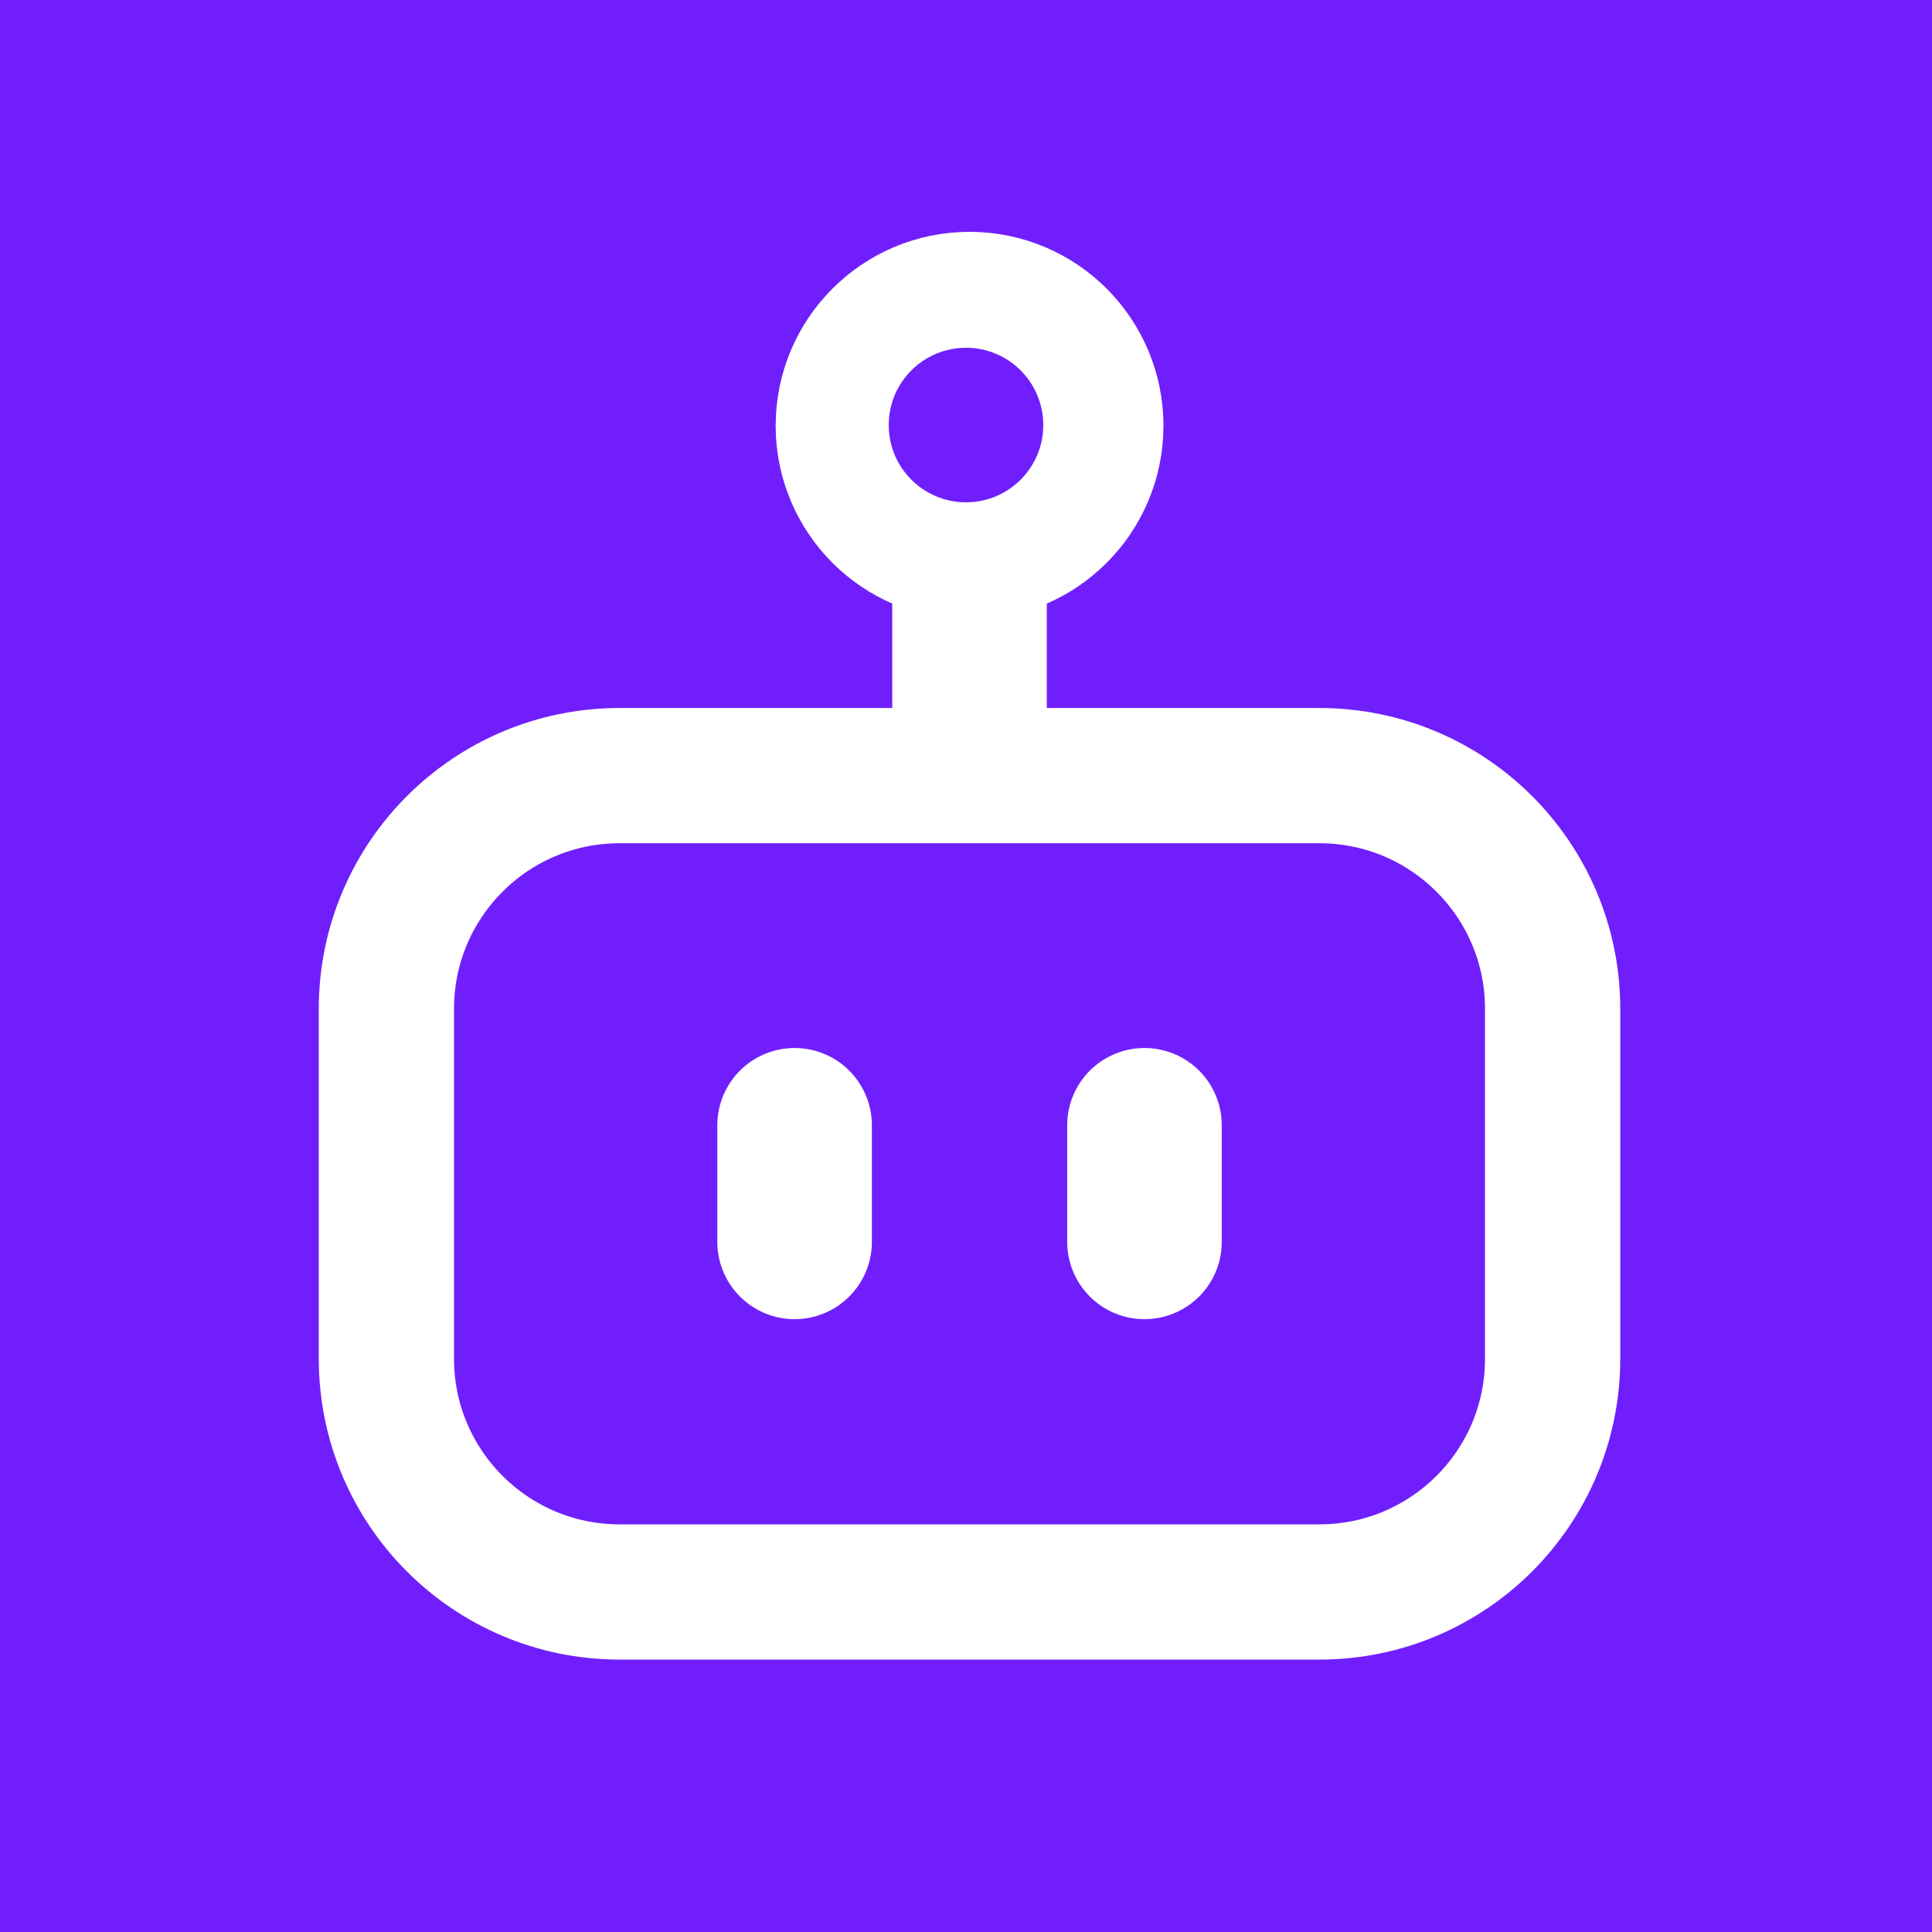
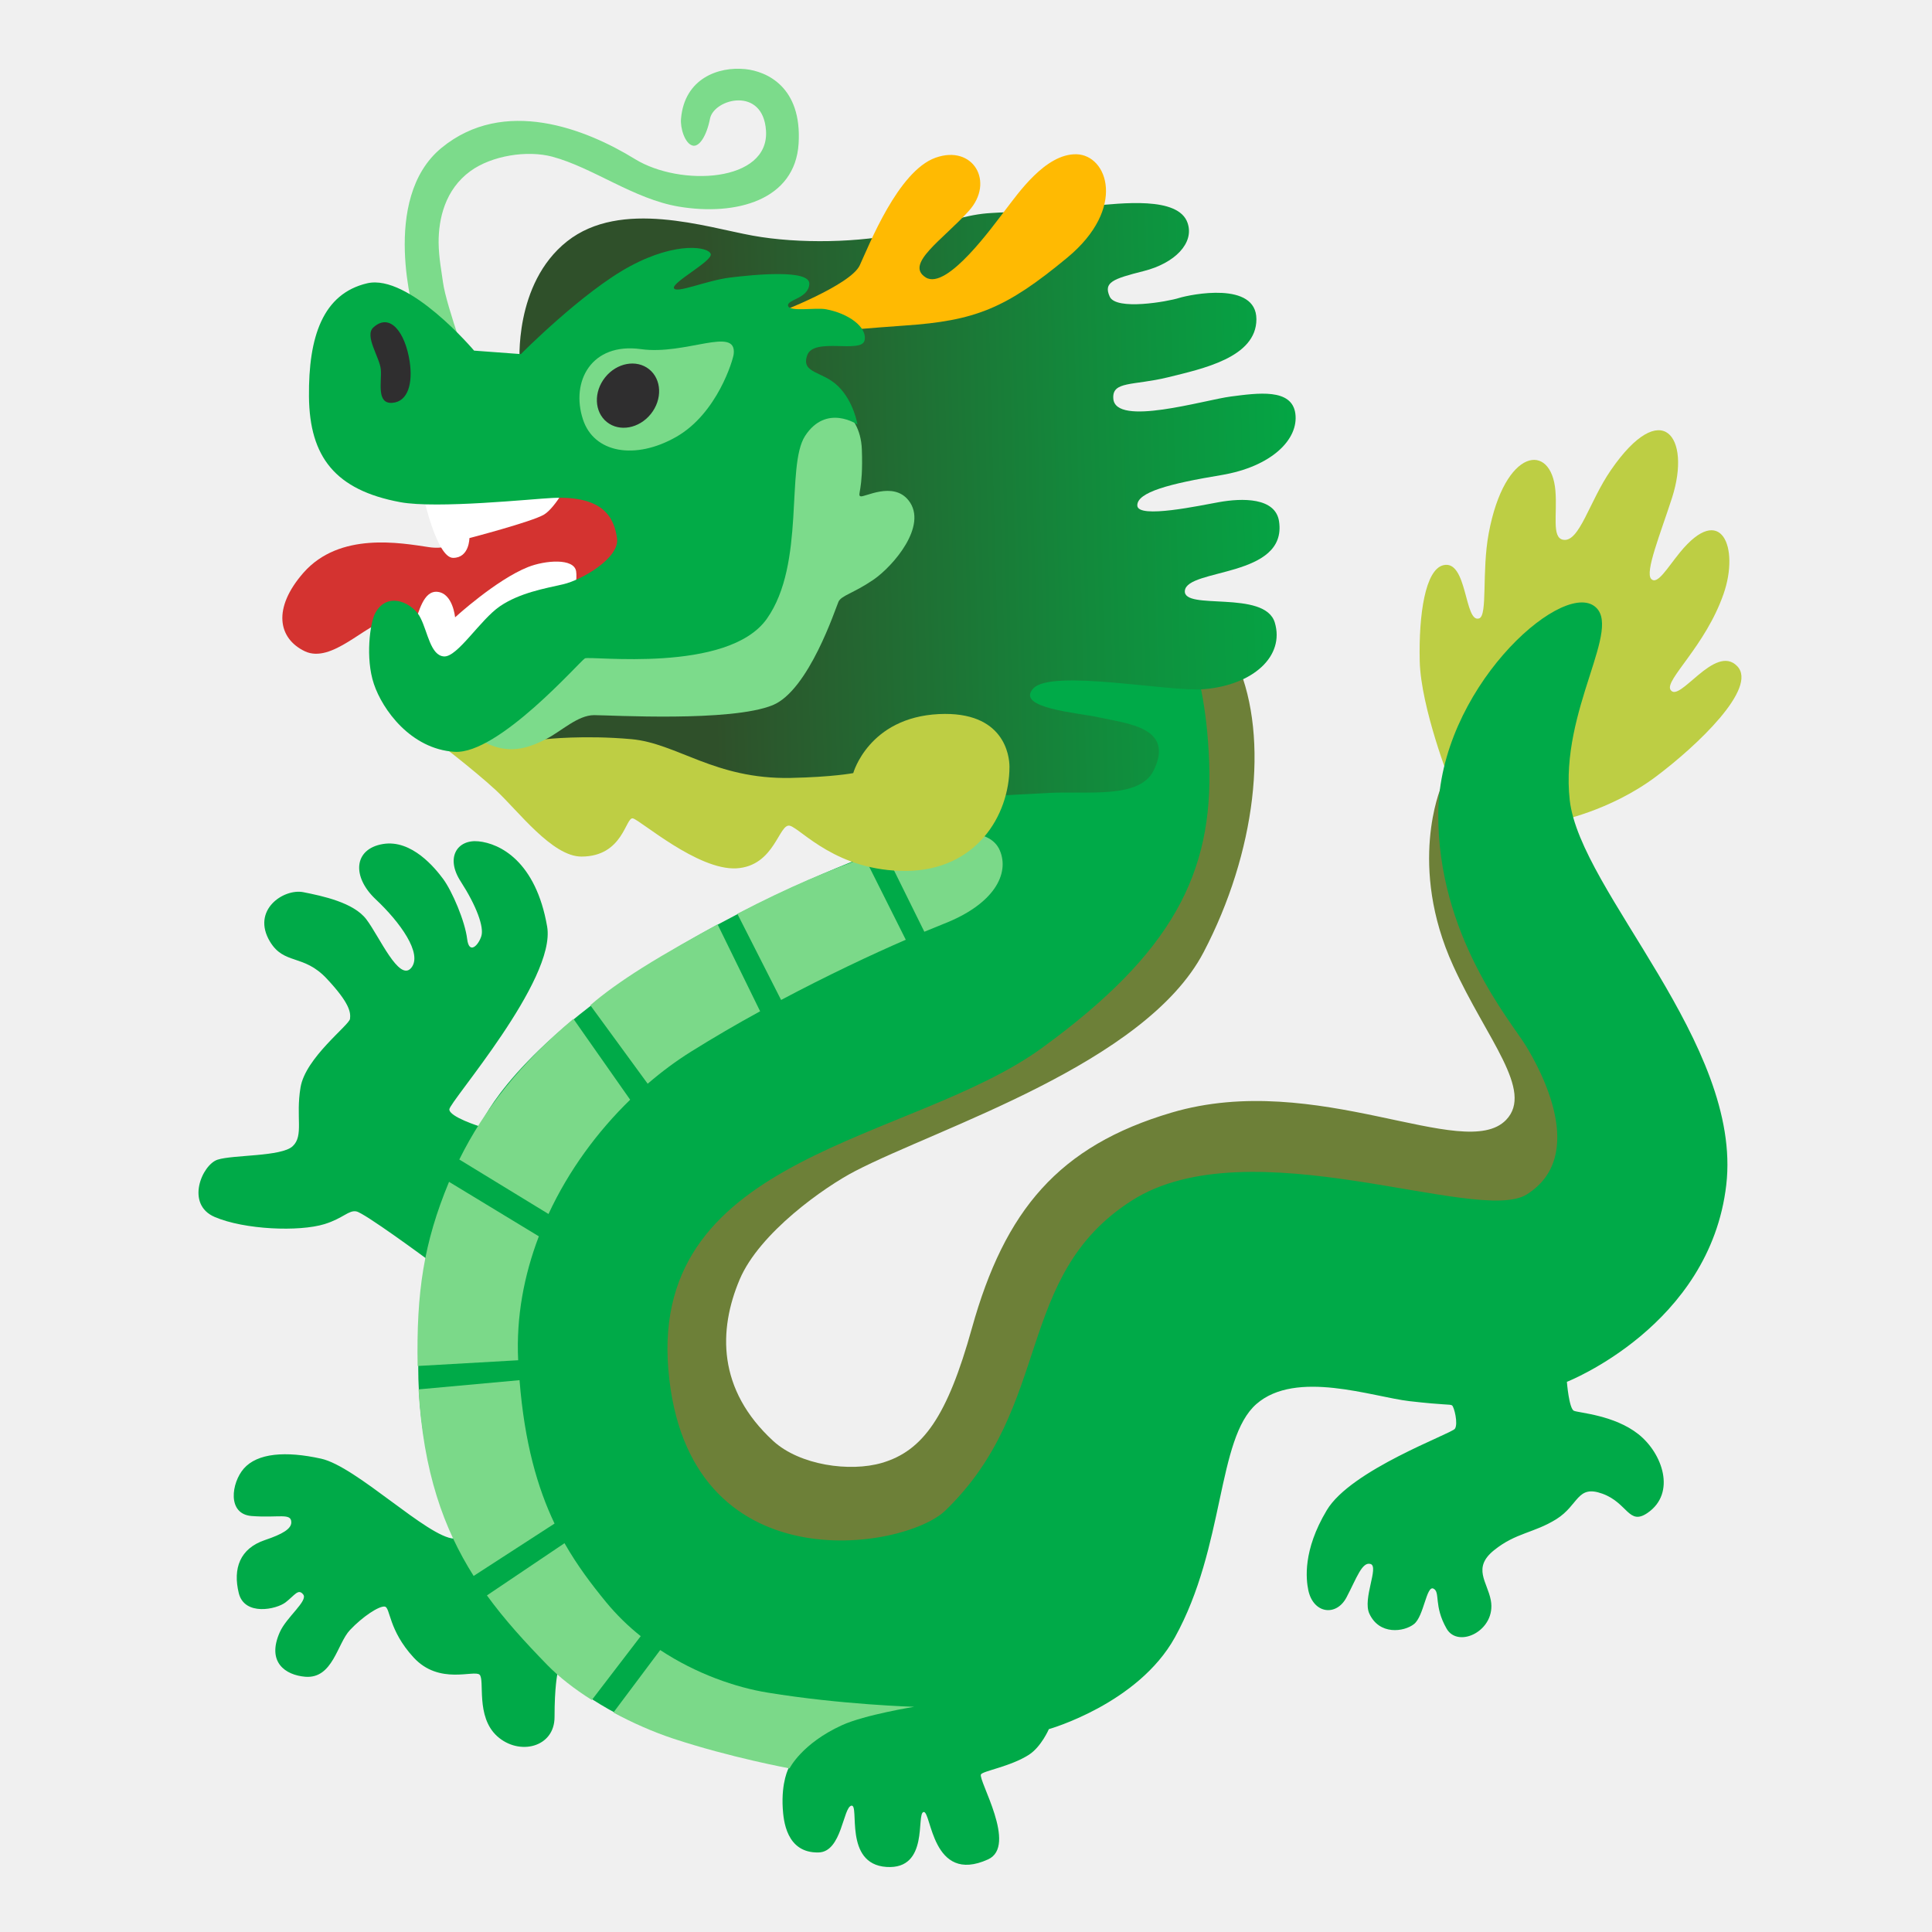
- <svg xmlns="http://www.w3.org/2000/svg" width="50" height="50" viewBox="0 0 50 50" fill="none">
-   <rect width="50" height="50" fill="#701FFC" />
-   <path d="M34.145 20.073H16.036C12.703 20.073 10 22.775 10 26.109V35.164C10 38.498 12.703 41.2 16.036 41.2H34.145C37.479 41.2 40.182 38.498 40.182 35.164V26.109C40.182 22.775 37.479 20.073 34.145 20.073Z" fill="#701FFC" stroke="white" stroke-width="3.5" stroke-linecap="round" stroke-linejoin="round" />
-   <path d="M25.092 14.036C26.759 14.036 28.11 12.685 28.11 11.018C28.11 9.351 26.759 8 25.092 8C23.425 8 22.074 9.351 22.074 11.018C22.074 12.685 23.425 14.036 25.092 14.036Z" fill="#701FFC" stroke="white" stroke-width="4" stroke-linecap="round" stroke-linejoin="round" />
-   <path d="M25.091 14.856V19.028V14.856ZM20.564 32.14V29.122V32.14ZM29.619 29.122V32.14V29.122Z" fill="#701FFC" />
-   <path d="M25.091 14.856V19.028M20.564 32.14V29.122M29.619 29.122V32.14" stroke="white" stroke-width="4" stroke-linecap="round" stroke-linejoin="round" />
-   <circle cx="25" cy="11" r="2" fill="#701FFC" />
+ <svg xmlns="http://www.w3.org/2000/svg" width="800px" height="800px" viewBox="0 0 128 128" aria-hidden="true" role="img" class="iconify iconify--noto" preserveAspectRatio="xMidYMid meet">
+   <path d="M103.13 54.42s3.5-.66 6.57-2.96c2.75-2.06 6.77-5.88 5.4-7.32c-1.48-1.55-3.87 2.53-4.43 1.55c-.37-.65 2.32-2.89 3.52-6.34c1.07-3.07-.15-6.11-2.89-2.75c-.85 1.04-1.49 2.17-1.9 1.76c-.44-.44.61-3 1.38-5.39c1.29-4.04-.68-6.72-4.05-1.83c-1.44 2.08-2.09 4.82-3.17 4.62c-.77-.14-.38-1.7-.51-3.25c-.27-3.23-3.36-2.87-4.42 2.83c-.47 2.52-.06 5.43-.63 5.63c-.99.35-.77-3.94-2.39-3.52c-1.18.31-1.62 3.24-1.55 6.34s2.04 8.09 2.04 8.09l2.75 5l4.28-2.46z" fill="#bdce44" />
+   <path d="M95.46 52.19s-2.21 5.16.82 11.8c2.21 4.85 5.37 8.27 3.5 10.21c-2.77 2.86-12.53-3.33-22.15-.49c-7.49 2.21-11.06 6.47-13.24 14.29c-1.63 5.85-3.24 8.12-5.96 8.92c-2.12.62-5.44.16-7.2-1.45c-3.72-3.42-3.63-7.37-2.23-10.69c1.31-3.11 5.64-6.15 7.65-7.19c5.56-2.89 19.22-7.11 23.09-14.5c3.45-6.59 4.36-14.15 2.25-19.08c-2.11-4.93-5.49-3.17-5.49-3.17l.77 11.68L63.83 66.6L44.47 79.83L41.8 93.91l6.76 11.4l13.94-1.06l14.22-21.4l13.73-.99l13.02-.7l4.93-13.8l-12.94-15.17z" fill="#6d8038" />
+   <path d="M105.59 40.13c-2.32-1.57-10.23 5.63-10.3 13.73c-.07 8.09 4.81 13.8 5.8 15.42s4.11 7.3.07 9.85c-3.24 2.06-18.37-4.58-26.19.42c-7.81 5-5.16 13.59-12.34 20.53c-2.69 2.61-17.15 5.02-18.35-9.34s16.19-15.06 24.78-21.33c8.59-6.26 11.33-11.54 11.05-18.93c-.28-7.39-2.46-9.71-2.46-9.71l-13.8 5.63l-6.34 10.28s-8.27 3.03-15.58 7.95c-8.61 5.8-10.14 10-10.14 10s-2.02-.63-2.02-1.13s7.09-8.57 6.48-12.11c-.75-4.34-3.14-5.51-4.55-5.65c-1.41-.14-2.21 1.08-1.17 2.67c1.03 1.6 1.55 3 1.36 3.61c-.19.61-.81 1.25-.94.19c-.14-1.17-.99-3.17-1.6-3.99c-.5-.67-2.06-2.63-3.99-2.3s-2.06 2.16-.47 3.66c1.6 1.5 3.14 3.61 2.35 4.55c-.8.94-2.11-2.09-2.96-3.21c-.84-1.13-2.93-1.56-4.18-1.81c-1.31-.26-3.47 1.19-2.21 3.28c.94 1.55 2.21.8 3.75 2.44s1.6 2.25 1.55 2.67c-.05.42-2.96 2.58-3.28 4.55c-.33 1.97.23 3.19-.52 3.89c-.75.7-3.94.56-4.97.89c-1.03.33-2.16 2.96-.19 3.8c1.97.84 5.58.99 7.27.47c1.23-.38 1.6-.94 2.11-.84c.52.09 4.6 3.1 4.6 3.1s-.58 4.34-.49 8.02c.12 4.79 1.55 8.54 1.55 8.54s1.43 2.04.82 2.02c-1.74-.07-6.48-4.79-8.82-5.3c-2.35-.52-4.22-.37-5.12.66c-.82.94-1.12 3.01.52 3.14c1.79.14 2.63-.23 2.63.42c0 .43-.58.78-1.74 1.17c-1.67.56-2.14 1.89-1.74 3.52c.38 1.53 2.49 1.08 3.1.61s.84-.94 1.17-.52c.33.42-1.11 1.5-1.55 2.49c-.89 1.99.36 2.85 1.69 2.96c1.83.14 2.11-2.21 2.96-3.1c.84-.89 1.92-1.6 2.3-1.55c.38.05.23 1.55 1.92 3.38c1.69 1.83 3.99.8 4.36 1.13s-.28 2.77 1.17 4.08s3.8.75 3.8-1.27s.19-2.86.19-2.86s2.84 2.49 6.55 3.8c3.71 1.31 8.78 2.42 8.78 2.42s-.51.91-.4 2.7c.05.73.21 2.96 2.37 2.91c1.55-.03 1.62-3 2.18-3.1c.56-.09-.54 3.87 2.32 4.06c2.86.19 1.95-3.54 2.46-3.64c.52-.09.53 4.84 4.27 3.14c1.97-.89-.66-5.24-.47-5.63c.12-.23 1.97-.52 3.19-1.31c.81-.53 1.31-1.69 1.31-1.69s5.91-1.67 8.35-6.08c3.33-6.02 2.77-13.16 5.4-15.46c2.63-2.3 7.7-.47 10.14-.19c2.44.28 2.67.19 2.82.28c.14.09.42 1.22.19 1.55c-.23.33-6.9 2.72-8.49 5.4c-1.6 2.67-1.37 4.58-1.22 5.3c.33 1.55 1.85 1.76 2.53.47c.67-1.27 1.03-2.39 1.6-2.21c.56.19-.54 2.29-.09 3.28c.66 1.45 2.3 1.22 2.96.7c.66-.52.82-2.58 1.29-2.35c.47.23 0 1.13.87 2.65c.77 1.35 3.31.12 2.93-1.88c-.23-1.22-1.24-2.14.21-3.31s2.63-1.13 4.13-2.06c1.5-.94 1.36-2.3 3.05-1.69c1.69.61 1.74 2.14 3 1.27c1.9-1.31.99-3.94-.61-5.21s-3.94-1.41-4.27-1.55c-.33-.14-.47-1.92-.47-1.92s9.48-3.71 10.56-13.05S104.7 59.07 104 53.02c-.68-6.01 3.62-11.52 1.59-12.89z" fill="#00aa48" />
+   <path d="M40.64 113.46c1.28.69 2.64 1.29 3.97 1.73c3.82 1.26 7.7 1.97 7.7 1.97s.8-1.64 3.47-2.86c1.51-.69 4.79-1.22 4.79-1.22s-4.83-.14-9.71-.94c-2.1-.34-4.73-1.24-7.12-2.82l-3.1 4.14z" fill="#7bd989" />
+   <path d="M51.75 66.25c3.05-1.62 5.98-3 8.26-3.99l-2.72-5.43c-2.17.75-5 1.91-8.44 3.71l2.9 5.71z" fill="#7bd989" />
+   <path d="M36.34 80.43c1.34-2.89 3.25-5.47 5.41-7.57l-3.76-5.36c-3.48 2.91-5.93 6.02-7.56 9.32l5.91 3.61z" fill="#7bd989" />
+   <path d="M29.75 78.3c-1.68 4.04-2.17 7.32-2.08 12.2l6.66-.38c-.14-2.87.39-5.64 1.37-8.21l-5.95-3.61z" fill="#7bd989" />
+   <path d="M32.26 105.7c1.19 1.64 2.55 3.12 4 4.61c.77.79 1.79 1.59 2.95 2.32l3.24-4.23c-.83-.66-1.6-1.41-2.3-2.26c-.96-1.17-1.9-2.41-2.75-3.9l-5.14 3.46z" fill="#7bd989" />
+   <path d="M31.38 104.41c-1.97-3.11-3.34-6.88-3.65-12.36l6.69-.61c.33 4.15 1.19 7.13 2.32 9.5l-5.36 3.47z" fill="#7bd989" />
+   <path d="M42.91 71.8c.93-.8 1.9-1.52 2.88-2.13c1.49-.93 3.03-1.83 4.57-2.67l-2.82-5.76c-1.48.81-3.32 1.83-5.01 2.89c-1.33.84-2.53 1.69-3.42 2.47l3.8 5.2z" fill="#7bd989" />
+   <path d="M61.24 61.73c.46-.19.88-.36 1.25-.51c3.38-1.31 4.41-3.33 3.75-4.88c-.66-1.55-3.24-1.17-3.85-.94c-.25.09-1.54.29-3.79.99l2.64 5.34z" fill="#7bd989" />
+   <linearGradient id="IconifyId17ecdb2904d178eab7802" gradientUnits="userSpaceOnUse" x1="88.642" y1="32.751" x2="46.971" y2="33.877">
+     <stop offset="0" stop-color="#01ab46" />
+     <stop offset=".396" stop-color="#128a3c" />
+     <stop offset="1" stop-color="#2f502a" />
+   </linearGradient>
+   <path d="M34.43 24.11s-.42-5.3 3.14-8.12c3.57-2.82 9.2-.94 12.29-.38s7.13.47 10.04-.19c2.91-.66 4.04-1.22 5.82-1.31s4.36-.28 6.62-.47c1.91-.16 5.73-.66 6.34 1.13c.46 1.33-.84 2.67-2.91 3.19c-2.06.52-2.67.75-2.25 1.69s3.85.33 4.6.09c.75-.23 5.12-1.13 5.12 1.41s-3.57 3.28-5.87 3.85c-2.3.56-3.7.23-3.61 1.41c.14 1.88 6.01.09 7.79-.14c1.78-.23 4.04-.56 4.27 1.13s-1.55 3.52-4.93 4.08s-5.58 1.13-5.54 2.02s4.2-.02 5.4-.23c1.55-.28 3.75-.32 3.99 1.27c.56 3.75-6.1 3.1-6.24 4.6c-.13 1.34 5.3-.09 5.96 2.11c.66 2.21-1.41 4.13-4.69 4.41c-2.28.2-10.09-1.36-11.31-.05s2.96 1.61 4.36 1.92c1.88.42 5.02.66 3.61 3.52c-.92 1.88-4.36 1.36-6.87 1.48s-6.97.4-6.97.4l-10.04.47l-8.4-.99l-5.3-1.97l-4.04-1.69l-1.27-1.36l11.68-14.41l-10.79-8.87z" fill="url(#IconifyId17ecdb2904d178eab7802)" />
+   <path d="M66.88 50.8c0 3.25-2.22 6.86-6.83 6.9c-4.61.04-6.97-2.78-7.71-2.99s-.99 2.67-3.55 2.82c-2.57.14-6.37-3.2-6.86-3.31c-.49-.11-.63 2.53-3.41 2.53c-1.94 0-4.19-3.03-5.67-4.4s-4.12-3.38-4.12-3.38h7.46s2.5-.28 5.63 0c3.04.27 5.53 2.67 10.56 2.57c2.82-.06 4.15-.32 4.15-.32s1.02-3.68 5.67-3.91c4.33-.21 4.68 2.75 4.68 3.49z" fill="#bece44" />
+   <path d="M51.49 20.75s4.86-1.85 5.47-3.17c.61-1.31 2.53-6.24 5.02-7.13c2.49-.89 3.94 1.6 2.21 3.52s-4.27 3.52-2.86 4.41s4.5-3.47 5.3-4.5s2.63-3.71 4.69-3.66c2.06.05 3.34 3.58-.61 6.85c-4.08 3.38-6.1 4.18-10.79 4.5c-4.69.33-6.95.63-6.95.63l-1.48-1.45z" fill="#ffba02" />
+   <path d="M27.48 20.96s-2.35-7.79 1.78-11.17s9.53-1.27 12.81.75c3.01 1.85 8.9 1.54 8.68-1.88c-.19-2.96-3.44-2.13-3.71-.8c-.23 1.17-.73 1.92-1.17 1.78c-.5-.15-.81-1.16-.75-1.78c.23-2.67 2.49-3.47 4.27-3.28c1.4.15 3.75 1.17 3.52 4.93s-4.15 4.81-7.93 4.18c-2.99-.5-5.68-2.58-8.39-3.31c-1.66-.44-4-.08-5.43.96c-1.67 1.22-2.11 3.15-2.1 4.74c.01 1.01.2 1.94.29 2.63c.21 1.57 1.97 6.34 1.97 6.34l-3.84-4.09z" fill="#7cdb8b" />
+   <path d="M54.61 26.5s2.39.52 2.49 3.28s-.33 3-.09 3.1s2.16-1.03 3.19.28c1.3 1.66-1.03 4.36-2.35 5.26c-1.31.89-2.11 1.03-2.3 1.45c-.19.42-1.96 5.87-4.36 6.85c-2.77 1.13-10.75.66-11.83.66s-2.16 1.06-3.17 1.58s-1.99.86-3.17.57c-1.17-.28-2.96-1.6-2.96-1.6L54.61 26.5z" fill="#7cdb8b" />
+   <path d="M38.61 38.79l2.86.14l1.45-5.12s-3.99-1.36-5.4-1.08s-4.46 1.45-5.44 1.97c-.99.52-1.78 1.83-3.66 1.55c-1.88-.28-5.91-1.03-8.31 1.69c-2.07 2.36-1.69 4.36.09 5.21c1.78.84 4.04-1.83 5.49-2.06c1.45-.23 3.66.8 3.66.8l9.26-3.1z" fill="#d43330" />
+   <path d="M28.05 32.88s.89 4.08 1.97 4.08s1.08-1.31 1.08-1.31s4.13-1.08 4.93-1.55c.8-.47 1.78-2.39 1.78-2.39l-7.32-.52l-2.44 1.69z" fill="#ffffff" />
+   <path d="M27.95 44s-.84-1.83-.52-2.63c.33-.8.61-2.25 1.55-2.16c1.03.1 1.17 1.69 1.17 1.69s2.72-2.49 4.83-3.33c1.13-.45 3.05-.61 3.19.28c.14.89-.52 3.43-.52 3.43L27.95 44z" fill="#ffffff" />
+   <path d="M24.86 40.62c-.35.64-.66 3-.09 4.69c.56 1.69 2.44 4.32 5.35 4.5s8.31-6.01 8.63-6.19c.33-.19 9.48 1.03 12.06-2.63s1.23-10.1 2.53-12.11c1.41-2.16 3.47-.75 3.47-.75s-.23-1.5-1.27-2.53c-1.03-1.03-2.49-.84-2.06-2.06c.42-1.22 3.61-.09 3.8-.99c.19-.89-1.09-1.79-2.55-2.06c-.69-.13-2.43.19-2.52-.23c-.09-.42 1.36-.47 1.41-1.45c.05-.99-3.71-.61-5.26-.42c-1.55.19-3.57 1.08-3.71.7c-.14-.38 2.53-1.78 2.44-2.25s-2.21-.89-5.35.8c-3.14 1.69-7.23 5.82-7.23 5.82l-3.1-.23s-4.32-5.11-7.09-4.46c-2.92.69-3.89 3.52-3.85 7.51s1.74 6.19 6.05 6.99c2.44.45 8.78-.22 10.09-.28c3.43-.16 4.08 1.36 4.27 2.67s-2.35 2.77-3.57 3.05s-2.86.56-4.18 1.45c-1.31.89-2.82 3.38-3.71 3.33c-.89-.05-1.08-1.6-1.55-2.53c-.43-.95-2.17-1.88-3.01-.34z" fill="#02ab47" />
+   <path d="M48.61 23.45c-.04.39-1.09 3.94-3.8 5.49c-2.71 1.55-5.46 1.09-6.19-1.16c-.82-2.51.56-5.1 3.84-4.65c2.96.42 6.36-1.55 6.15.32z" fill="#79da89" />
+   <ellipse transform="rotate(-51.325 41.611 26.215)" cx="41.61" cy="26.21" rx="2.24" ry="1.94" fill="#2f2e2f" />
+   <path d="M24.74 21.69c-.62.56.42 1.98.49 2.79s-.31 2.28.75 2.21c1.06-.07 1.38-1.31 1.16-2.75c-.3-1.94-1.31-3.24-2.4-2.25z" fill="#2f2e2f" />
</svg>
